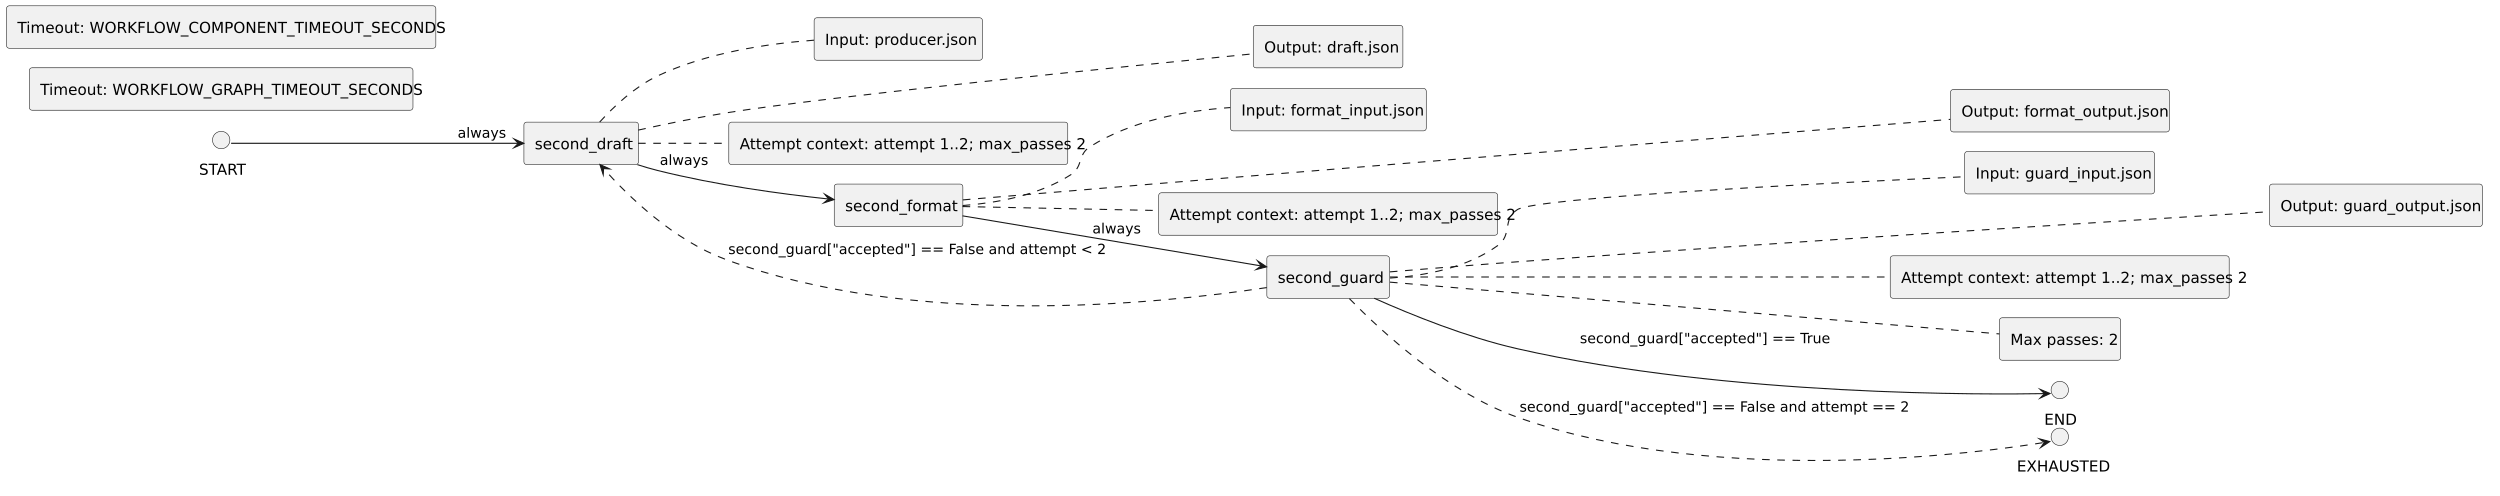
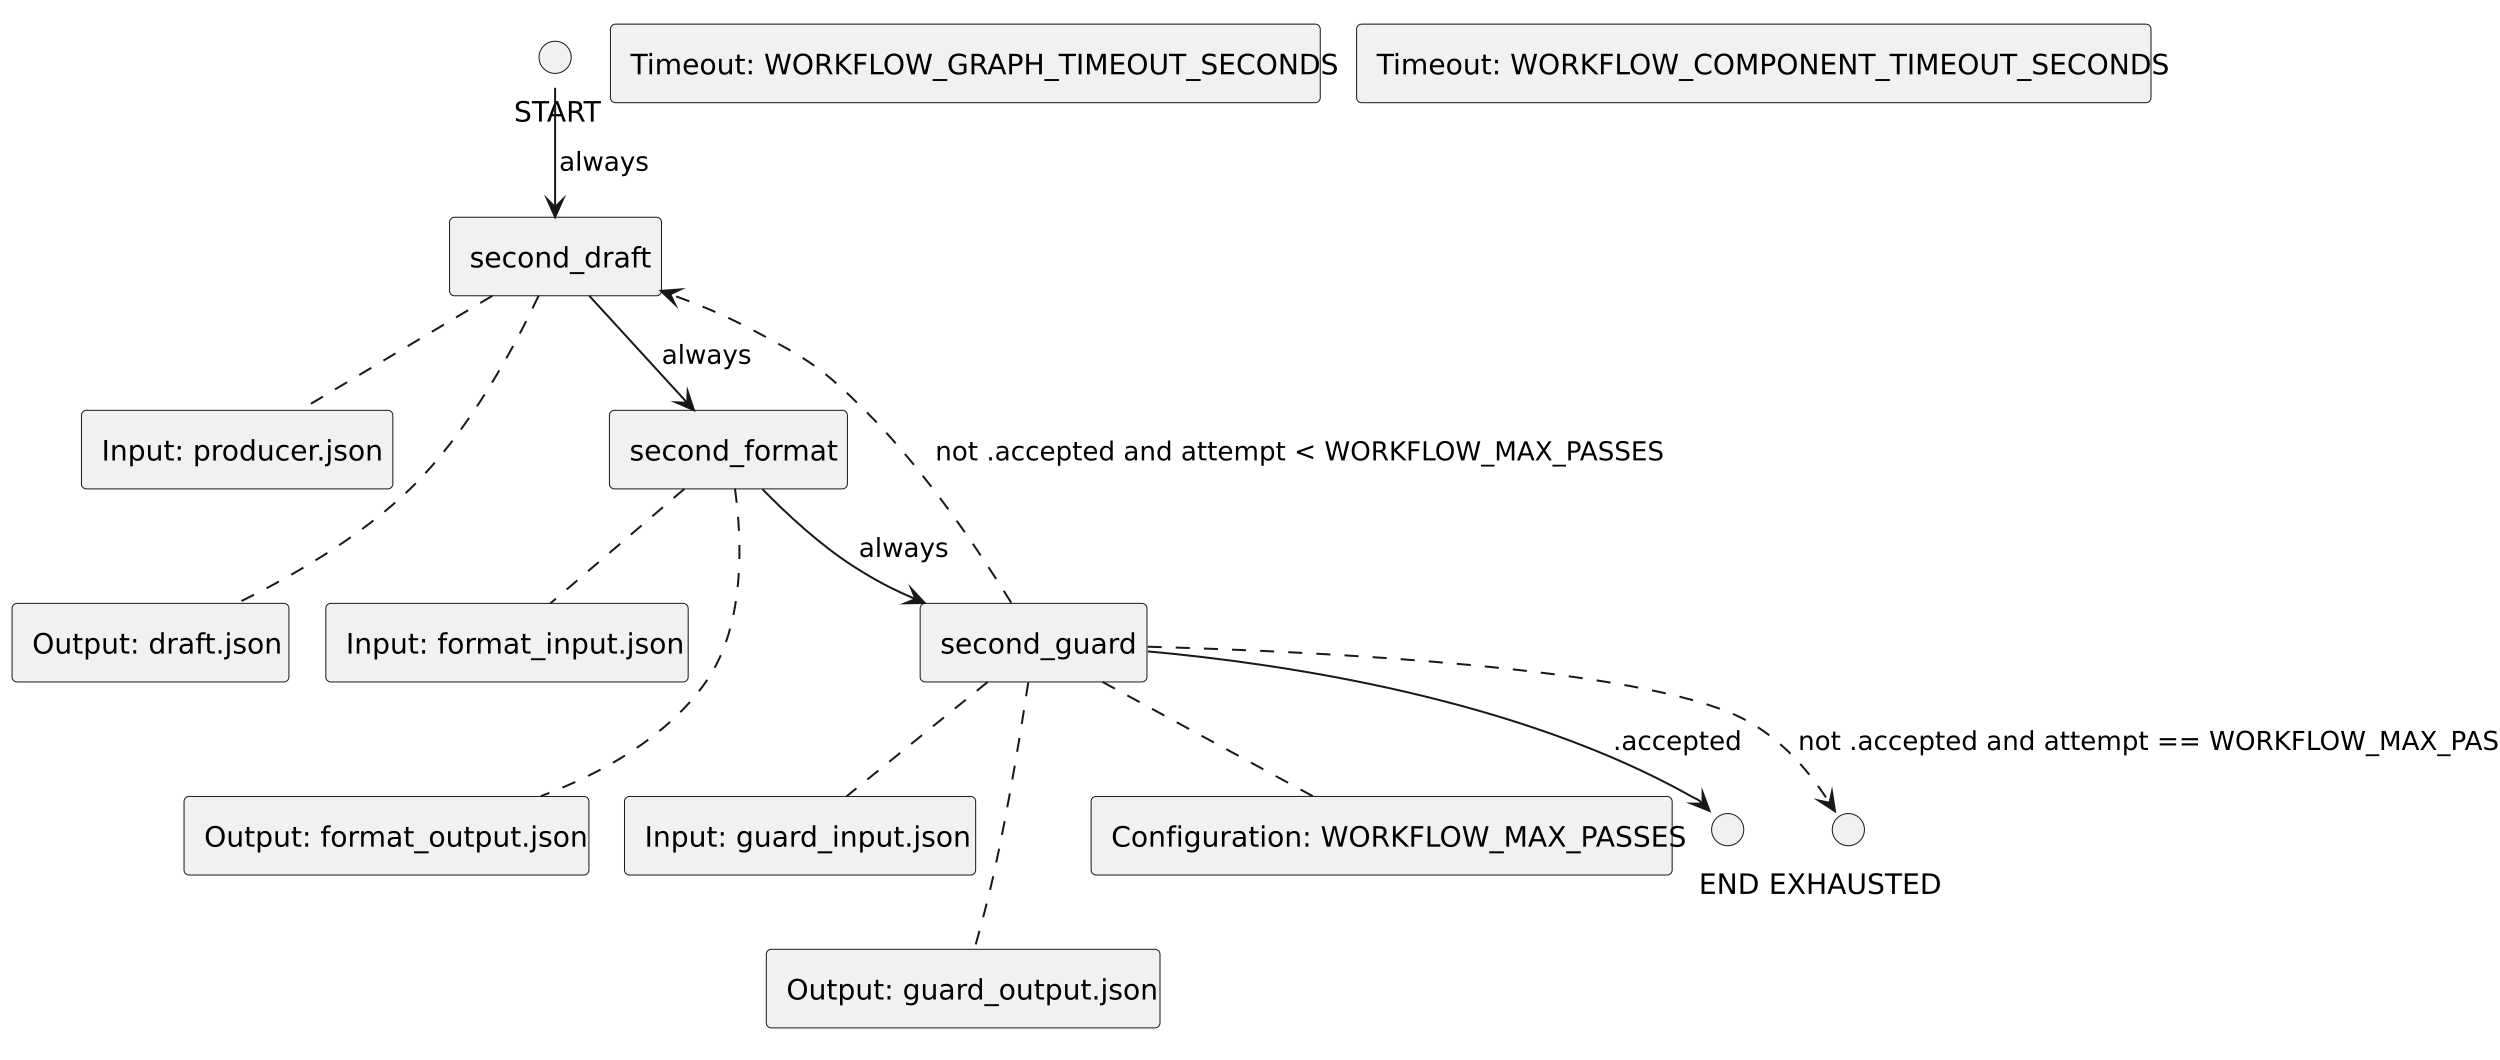
- <svg xmlns="http://www.w3.org/2000/svg" xmlns:xlink="http://www.w3.org/1999/xlink" version="1.1" data-diagram-type="DESCRIPTION" style="width:2300px;height:456px;background:#FFFFFF;" width="2300px" height="456px" viewBox="0 0 2300 456" zoomAndPan="magnify" preserveAspectRatio="none" contentStyleType="text/css">
+ <svg xmlns="http://www.w3.org/2000/svg" xmlns:xlink="http://www.w3.org/1999/xlink" version="1.1" data-diagram-type="DESCRIPTION" style="width:1243px;height:527px;background:#FFFFFF;" width="1243px" height="527px" viewBox="0 0 1243 527" zoomAndPan="magnify" preserveAspectRatio="none" contentStyleType="text/css">
  <defs />
  <g font-family="DejaVu Sans, Liberation Sans, Arial, sans-serif" lengthAdjust="spacing">
    <g class="entity" data-qualified-name="n0" id="ent0001" data-source-line="5">
      <a target="_top" href="//github.com/gorban/api-agent/blob/_____switch_branch_____/demo/contrived/workflows/components/second.md.html#node-second_draft" xlink:href="//github.com/gorban/api-agent/blob/_____switch_branch_____/demo/contrived/workflows/components/second.md.html#node-second_draft" xlink:type="simple" xlink:actuate="onRequest" xlink:show="new" title="//github.com/gorban/api-agent/blob/_____switch_branch_____/demo/contrived/workflows/components/second.md.html#node-second_draft" xlink:title="//github.com/gorban/api-agent/blob/_____switch_branch_____/demo/contrived/workflows/components/second.md.html#node-second_draft">
-         <rect x="482" y="112.341" width="105.386" height="39.068" fill="#F1F1F1" style="stroke:#181818;stroke-width:0.5;" rx="2.5" ry="2.5" />
-         <text x="492" y="137.307" fill="#000" font-size="14" textLength="85.386">second_draft</text>
+         <rect x="223.5" y="108" width="105.386" height="39.068" fill="#F1F1F1" style="stroke:#181818;stroke-width:0.5;" rx="2.5" ry="2.5" />
+         <text x="233.5" y="132.966" fill="#000" font-size="14" textLength="85.386">second_draft</text>
      </a>
    </g>
    <g class="entity" data-qualified-name="ref0" id="ent0002" data-source-line="6">
      <a target="_top" href="//github.com/gorban/api-agent/blob/_____switch_branch_____/demo/.private_resources/diagrams/contracts/643297b4e36b86651617e6d7.md.html" xlink:href="//github.com/gorban/api-agent/blob/_____switch_branch_____/demo/.private_resources/diagrams/contracts/643297b4e36b86651617e6d7.md.html" xlink:type="simple" xlink:actuate="onRequest" xlink:show="new" title="//github.com/gorban/api-agent/blob/_____switch_branch_____/demo/.private_resources/diagrams/contracts/643297b4e36b86651617e6d7.md.html" xlink:title="//github.com/gorban/api-agent/blob/_____switch_branch_____/demo/.private_resources/diagrams/contracts/643297b4e36b86651617e6d7.md.html">
-         <rect x="749" y="16.341" width="154.819" height="39.068" fill="#F1F1F1" style="stroke:#181818;stroke-width:0.5;" rx="2.5" ry="2.5" />
-         <text x="759" y="41.307" fill="#000" font-size="14" textLength="134.819">Input: producer.json</text>
+         <rect x="40.5" y="204" width="154.819" height="39.068" fill="#F1F1F1" style="stroke:#181818;stroke-width:0.5;" rx="2.5" ry="2.5" />
+         <text x="50.5" y="228.966" fill="#000" font-size="14" textLength="134.819">Input: producer.json</text>
      </a>
    </g>
    <g class="entity" data-qualified-name="ref1" id="ent0004" data-source-line="8">
      <a target="_top" href="//github.com/gorban/api-agent/blob/_____switch_branch_____/demo/.private_resources/diagrams/contracts/6e2646a2336694543b263556.md.html" xlink:href="//github.com/gorban/api-agent/blob/_____switch_branch_____/demo/.private_resources/diagrams/contracts/6e2646a2336694543b263556.md.html" xlink:type="simple" xlink:actuate="onRequest" xlink:show="new" title="//github.com/gorban/api-agent/blob/_____switch_branch_____/demo/.private_resources/diagrams/contracts/6e2646a2336694543b263556.md.html" xlink:title="//github.com/gorban/api-agent/blob/_____switch_branch_____/demo/.private_resources/diagrams/contracts/6e2646a2336694543b263556.md.html">
-         <rect x="1153" y="23.341" width="137.656" height="39.068" fill="#F1F1F1" style="stroke:#181818;stroke-width:0.5;" rx="2.5" ry="2.5" />
-         <text x="1163" y="48.307" fill="#000" font-size="14" textLength="117.656">Output: draft.json</text>
+         <rect x="6" y="300" width="137.656" height="39.068" fill="#F1F1F1" style="stroke:#181818;stroke-width:0.5;" rx="2.5" ry="2.5" />
+         <text x="16" y="324.966" fill="#000" font-size="14" textLength="117.656">Output: draft.json</text>
      </a>
    </g>
-     <g class="entity" data-qualified-name="context2" id="ent0007" data-source-line="11">
-       <rect x="670.5" y="112.341" width="311.843" height="39.068" fill="#F1F1F1" style="stroke:#181818;stroke-width:0.5;" rx="2.5" ry="2.5" />
-       <text x="680.5" y="137.307" fill="#000" font-size="14" textLength="291.843">Attempt context: attempt 1..2; max_passes 2</text>
+     <g class="entity" data-qualified-name="n1" id="ent0007" data-source-line="11">
+       <a target="_top" href="//github.com/gorban/api-agent/blob/_____switch_branch_____/demo/contrived/workflows/components/second.md.html#node-second_format" xlink:href="//github.com/gorban/api-agent/blob/_____switch_branch_____/demo/contrived/workflows/components/second.md.html#node-second_format" xlink:type="simple" xlink:actuate="onRequest" xlink:show="new" title="//github.com/gorban/api-agent/blob/_____switch_branch_____/demo/contrived/workflows/components/second.md.html#node-second_format" xlink:title="//github.com/gorban/api-agent/blob/_____switch_branch_____/demo/contrived/workflows/components/second.md.html#node-second_format">
+         <rect x="303" y="204" width="118.336" height="39.068" fill="#F1F1F1" style="stroke:#181818;stroke-width:0.5;" rx="2.5" ry="2.5" />
+         <text x="313" y="228.966" fill="#000" font-size="14" textLength="98.336">second_format</text>
+       </a>
    </g>
-     <g class="entity" data-qualified-name="n1" id="ent0009" data-source-line="13">
-       <a target="_top" href="//github.com/gorban/api-agent/blob/_____switch_branch_____/demo/contrived/workflows/components/second.md.html#node-second_format" xlink:href="//github.com/gorban/api-agent/blob/_____switch_branch_____/demo/contrived/workflows/components/second.md.html#node-second_format" xlink:type="simple" xlink:actuate="onRequest" xlink:show="new" title="//github.com/gorban/api-agent/blob/_____switch_branch_____/demo/contrived/workflows/components/second.md.html#node-second_format" xlink:title="//github.com/gorban/api-agent/blob/_____switch_branch_____/demo/contrived/workflows/components/second.md.html#node-second_format">
-         <rect x="767.5" y="169.341" width="118.336" height="39.068" fill="#F1F1F1" style="stroke:#181818;stroke-width:0.5;" rx="2.5" ry="2.5" />
-         <text x="777.5" y="194.307" fill="#000" font-size="14" textLength="98.336">second_format</text>
+     <g class="entity" data-qualified-name="ref2" id="ent0008" data-source-line="12">
+       <a target="_top" href="//github.com/gorban/api-agent/blob/_____switch_branch_____/demo/.private_resources/diagrams/contracts/61632a89e642e3e975c77dec.md.html" xlink:href="//github.com/gorban/api-agent/blob/_____switch_branch_____/demo/.private_resources/diagrams/contracts/61632a89e642e3e975c77dec.md.html" xlink:type="simple" xlink:actuate="onRequest" xlink:show="new" title="//github.com/gorban/api-agent/blob/_____switch_branch_____/demo/.private_resources/diagrams/contracts/61632a89e642e3e975c77dec.md.html" xlink:title="//github.com/gorban/api-agent/blob/_____switch_branch_____/demo/.private_resources/diagrams/contracts/61632a89e642e3e975c77dec.md.html">
+         <rect x="162" y="300" width="180.159" height="39.068" fill="#F1F1F1" style="stroke:#181818;stroke-width:0.5;" rx="2.5" ry="2.5" />
+         <text x="172" y="324.966" fill="#000" font-size="14" textLength="160.159">Input: format_input.json</text>
      </a>
    </g>
    <g class="entity" data-qualified-name="ref3" id="ent0010" data-source-line="14">
-       <a target="_top" href="//github.com/gorban/api-agent/blob/_____switch_branch_____/demo/.private_resources/diagrams/contracts/61632a89e642e3e975c77dec.md.html" xlink:href="//github.com/gorban/api-agent/blob/_____switch_branch_____/demo/.private_resources/diagrams/contracts/61632a89e642e3e975c77dec.md.html" xlink:type="simple" xlink:actuate="onRequest" xlink:show="new" title="//github.com/gorban/api-agent/blob/_____switch_branch_____/demo/.private_resources/diagrams/contracts/61632a89e642e3e975c77dec.md.html" xlink:title="//github.com/gorban/api-agent/blob/_____switch_branch_____/demo/.private_resources/diagrams/contracts/61632a89e642e3e975c77dec.md.html">
-         <rect x="1132" y="81.341" width="180.159" height="39.068" fill="#F1F1F1" style="stroke:#181818;stroke-width:0.5;" rx="2.5" ry="2.5" />
-         <text x="1142" y="106.307" fill="#000" font-size="14" textLength="160.159">Input: format_input.json</text>
+       <a target="_top" href="//github.com/gorban/api-agent/blob/_____switch_branch_____/demo/.private_resources/diagrams/contracts/d6d98c963356ebb15df82910.md.html" xlink:href="//github.com/gorban/api-agent/blob/_____switch_branch_____/demo/.private_resources/diagrams/contracts/d6d98c963356ebb15df82910.md.html" xlink:type="simple" xlink:actuate="onRequest" xlink:show="new" title="//github.com/gorban/api-agent/blob/_____switch_branch_____/demo/.private_resources/diagrams/contracts/d6d98c963356ebb15df82910.md.html" xlink:title="//github.com/gorban/api-agent/blob/_____switch_branch_____/demo/.private_resources/diagrams/contracts/d6d98c963356ebb15df82910.md.html">
+         <rect x="91.5" y="396" width="201.313" height="39.068" fill="#F1F1F1" style="stroke:#181818;stroke-width:0.5;" rx="2.5" ry="2.5" />
+         <text x="101.5" y="420.966" fill="#000" font-size="14" textLength="181.313">Output: format_output.json</text>
      </a>
    </g>
-     <g class="entity" data-qualified-name="ref4" id="ent0012" data-source-line="16">
-       <a target="_top" href="//github.com/gorban/api-agent/blob/_____switch_branch_____/demo/.private_resources/diagrams/contracts/d6d98c963356ebb15df82910.md.html" xlink:href="//github.com/gorban/api-agent/blob/_____switch_branch_____/demo/.private_resources/diagrams/contracts/d6d98c963356ebb15df82910.md.html" xlink:type="simple" xlink:actuate="onRequest" xlink:show="new" title="//github.com/gorban/api-agent/blob/_____switch_branch_____/demo/.private_resources/diagrams/contracts/d6d98c963356ebb15df82910.md.html" xlink:title="//github.com/gorban/api-agent/blob/_____switch_branch_____/demo/.private_resources/diagrams/contracts/d6d98c963356ebb15df82910.md.html">
-         <rect x="1794.5" y="82.341" width="201.313" height="39.068" fill="#F1F1F1" style="stroke:#181818;stroke-width:0.5;" rx="2.5" ry="2.5" />
-         <text x="1804.5" y="107.307" fill="#000" font-size="14" textLength="181.313">Output: format_output.json</text>
+     <g class="entity" data-qualified-name="n2" id="ent0013" data-source-line="17">
+       <a target="_top" href="//github.com/gorban/api-agent/blob/_____switch_branch_____/demo/contrived/workflows/components/second.md.html#node-second_guard" xlink:href="//github.com/gorban/api-agent/blob/_____switch_branch_____/demo/contrived/workflows/components/second.md.html#node-second_guard" xlink:type="simple" xlink:actuate="onRequest" xlink:show="new" title="//github.com/gorban/api-agent/blob/_____switch_branch_____/demo/contrived/workflows/components/second.md.html#node-second_guard" xlink:title="//github.com/gorban/api-agent/blob/_____switch_branch_____/demo/contrived/workflows/components/second.md.html#node-second_guard">
+         <rect x="457.5" y="300" width="112.778" height="39.068" fill="#F1F1F1" style="stroke:#181818;stroke-width:0.5;" rx="2.5" ry="2.5" />
+         <text x="467.5" y="324.966" fill="#000" font-size="14" textLength="92.778">second_guard</text>
      </a>
    </g>
-     <g class="entity" data-qualified-name="context5" id="ent0015" data-source-line="19">
-       <rect x="1066" y="177.341" width="311.843" height="39.068" fill="#F1F1F1" style="stroke:#181818;stroke-width:0.5;" rx="2.5" ry="2.5" />
-       <text x="1076" y="202.307" fill="#000" font-size="14" textLength="291.843">Attempt context: attempt 1..2; max_passes 2</text>
-     </g>
-     <g class="entity" data-qualified-name="n2" id="ent0017" data-source-line="21">
-       <a target="_top" href="//github.com/gorban/api-agent/blob/_____switch_branch_____/demo/contrived/workflows/components/second.md.html#node-second_guard" xlink:href="//github.com/gorban/api-agent/blob/_____switch_branch_____/demo/contrived/workflows/components/second.md.html#node-second_guard" xlink:type="simple" xlink:actuate="onRequest" xlink:show="new" title="//github.com/gorban/api-agent/blob/_____switch_branch_____/demo/contrived/workflows/components/second.md.html#node-second_guard" xlink:title="//github.com/gorban/api-agent/blob/_____switch_branch_____/demo/contrived/workflows/components/second.md.html#node-second_guard">
-         <rect x="1165.5" y="235.341" width="112.778" height="39.068" fill="#F1F1F1" style="stroke:#181818;stroke-width:0.5;" rx="2.5" ry="2.5" />
-         <text x="1175.5" y="260.307" fill="#000" font-size="14" textLength="92.778">second_guard</text>
+     <g class="entity" data-qualified-name="ref4" id="ent0014" data-source-line="18">
+       <a target="_top" href="//github.com/gorban/api-agent/blob/_____switch_branch_____/demo/.private_resources/diagrams/contracts/3e94d047444a7f99b8cc5306.md.html" xlink:href="//github.com/gorban/api-agent/blob/_____switch_branch_____/demo/.private_resources/diagrams/contracts/3e94d047444a7f99b8cc5306.md.html" xlink:type="simple" xlink:actuate="onRequest" xlink:show="new" title="//github.com/gorban/api-agent/blob/_____switch_branch_____/demo/.private_resources/diagrams/contracts/3e94d047444a7f99b8cc5306.md.html" xlink:title="//github.com/gorban/api-agent/blob/_____switch_branch_____/demo/.private_resources/diagrams/contracts/3e94d047444a7f99b8cc5306.md.html">
+         <rect x="310.5" y="396" width="174.601" height="39.068" fill="#F1F1F1" style="stroke:#181818;stroke-width:0.5;" rx="2.5" ry="2.5" />
+         <text x="320.5" y="420.966" fill="#000" font-size="14" textLength="154.601">Input: guard_input.json</text>
      </a>
    </g>
-     <g class="entity" data-qualified-name="ref6" id="ent0018" data-source-line="22">
-       <a target="_top" href="//github.com/gorban/api-agent/blob/_____switch_branch_____/demo/.private_resources/diagrams/contracts/3e94d047444a7f99b8cc5306.md.html" xlink:href="//github.com/gorban/api-agent/blob/_____switch_branch_____/demo/.private_resources/diagrams/contracts/3e94d047444a7f99b8cc5306.md.html" xlink:type="simple" xlink:actuate="onRequest" xlink:show="new" title="//github.com/gorban/api-agent/blob/_____switch_branch_____/demo/.private_resources/diagrams/contracts/3e94d047444a7f99b8cc5306.md.html" xlink:title="//github.com/gorban/api-agent/blob/_____switch_branch_____/demo/.private_resources/diagrams/contracts/3e94d047444a7f99b8cc5306.md.html">
-         <rect x="1807.5" y="139.341" width="174.601" height="39.068" fill="#F1F1F1" style="stroke:#181818;stroke-width:0.5;" rx="2.5" ry="2.5" />
-         <text x="1817.5" y="164.307" fill="#000" font-size="14" textLength="154.601">Input: guard_input.json</text>
+     <g class="entity" data-qualified-name="ref5" id="ent0016" data-source-line="20">
+       <a target="_top" href="//github.com/gorban/api-agent/blob/_____switch_branch_____/demo/.private_resources/diagrams/contracts/8a7a797c46e994938c39c038.md.html" xlink:href="//github.com/gorban/api-agent/blob/_____switch_branch_____/demo/.private_resources/diagrams/contracts/8a7a797c46e994938c39c038.md.html" xlink:type="simple" xlink:actuate="onRequest" xlink:show="new" title="//github.com/gorban/api-agent/blob/_____switch_branch_____/demo/.private_resources/diagrams/contracts/8a7a797c46e994938c39c038.md.html" xlink:title="//github.com/gorban/api-agent/blob/_____switch_branch_____/demo/.private_resources/diagrams/contracts/8a7a797c46e994938c39c038.md.html">
+         <rect x="381" y="472" width="195.755" height="39.068" fill="#F1F1F1" style="stroke:#181818;stroke-width:0.5;" rx="2.5" ry="2.5" />
+         <text x="391" y="496.966" fill="#000" font-size="14" textLength="175.755">Output: guard_output.json</text>
      </a>
    </g>
-     <g class="entity" data-qualified-name="ref7" id="ent0020" data-source-line="24">
-       <a target="_top" href="//github.com/gorban/api-agent/blob/_____switch_branch_____/demo/.private_resources/diagrams/contracts/8a7a797c46e994938c39c038.md.html" xlink:href="//github.com/gorban/api-agent/blob/_____switch_branch_____/demo/.private_resources/diagrams/contracts/8a7a797c46e994938c39c038.md.html" xlink:type="simple" xlink:actuate="onRequest" xlink:show="new" title="//github.com/gorban/api-agent/blob/_____switch_branch_____/demo/.private_resources/diagrams/contracts/8a7a797c46e994938c39c038.md.html" xlink:title="//github.com/gorban/api-agent/blob/_____switch_branch_____/demo/.private_resources/diagrams/contracts/8a7a797c46e994938c39c038.md.html">
-         <rect x="2088" y="169.341" width="195.755" height="39.068" fill="#F1F1F1" style="stroke:#181818;stroke-width:0.5;" rx="2.5" ry="2.5" />
-         <text x="2098" y="194.307" fill="#000" font-size="14" textLength="175.755">Output: guard_output.json</text>
+     <g class="entity" data-qualified-name="timeout6" id="ent0019" data-source-line="23">
+       <a target="_top" href="//github.com/gorban/api-agent/blob/_____switch_branch_____/demo/.private_resources/diagrams/contracts/329e688a20c84ebb17c7ac2f.md.html" xlink:href="//github.com/gorban/api-agent/blob/_____switch_branch_____/demo/.private_resources/diagrams/contracts/329e688a20c84ebb17c7ac2f.md.html" xlink:type="simple" xlink:actuate="onRequest" xlink:show="new" title="//github.com/gorban/api-agent/blob/_____switch_branch_____/demo/.private_resources/diagrams/contracts/329e688a20c84ebb17c7ac2f.md.html" xlink:title="//github.com/gorban/api-agent/blob/_____switch_branch_____/demo/.private_resources/diagrams/contracts/329e688a20c84ebb17c7ac2f.md.html">
+         <rect x="303.5" y="12" width="352.933" height="39.068" fill="#F1F1F1" style="stroke:#181818;stroke-width:0.5;" rx="2.5" ry="2.5" />
+         <text x="313.5" y="36.966" fill="#000" font-size="14" textLength="332.933">Timeout: WORKFLOW_GRAPH_TIMEOUT_SECONDS</text>
      </a>
    </g>
-     <g class="entity" data-qualified-name="context8" id="ent0023" data-source-line="27">
-       <rect x="1739" y="235.341" width="311.843" height="39.068" fill="#F1F1F1" style="stroke:#181818;stroke-width:0.5;" rx="2.5" ry="2.5" />
-       <text x="1749" y="260.307" fill="#000" font-size="14" textLength="291.843">Attempt context: attempt 1..2; max_passes 2</text>
-     </g>
-     <g class="entity" data-qualified-name="timeout9" id="ent0025" data-source-line="29">
-       <a target="_top" href="//github.com/gorban/api-agent/blob/_____switch_branch_____/demo/.private_resources/diagrams/contracts/2604027eb0c68c41f586b261.md.html" xlink:href="//github.com/gorban/api-agent/blob/_____switch_branch_____/demo/.private_resources/diagrams/contracts/2604027eb0c68c41f586b261.md.html" xlink:type="simple" xlink:actuate="onRequest" xlink:show="new" title="//github.com/gorban/api-agent/blob/_____switch_branch_____/demo/.private_resources/diagrams/contracts/2604027eb0c68c41f586b261.md.html" xlink:title="//github.com/gorban/api-agent/blob/_____switch_branch_____/demo/.private_resources/diagrams/contracts/2604027eb0c68c41f586b261.md.html">
-         <rect x="27" y="62.341" width="352.933" height="39.068" fill="#F1F1F1" style="stroke:#181818;stroke-width:0.5;" rx="2.5" ry="2.5" />
-         <text x="37" y="87.307" fill="#000" font-size="14" textLength="332.933">Timeout: WORKFLOW_GRAPH_TIMEOUT_SECONDS</text>
+     <g class="entity" data-qualified-name="timeout7" id="ent0020" data-source-line="24">
+       <a target="_top" href="//github.com/gorban/api-agent/blob/_____switch_branch_____/demo/.private_resources/diagrams/contracts/ebbb83774f200a76ec64968c.md.html" xlink:href="//github.com/gorban/api-agent/blob/_____switch_branch_____/demo/.private_resources/diagrams/contracts/ebbb83774f200a76ec64968c.md.html" xlink:type="simple" xlink:actuate="onRequest" xlink:show="new" title="//github.com/gorban/api-agent/blob/_____switch_branch_____/demo/.private_resources/diagrams/contracts/ebbb83774f200a76ec64968c.md.html" xlink:title="//github.com/gorban/api-agent/blob/_____switch_branch_____/demo/.private_resources/diagrams/contracts/ebbb83774f200a76ec64968c.md.html">
+         <rect x="674.5" y="12" width="394.974" height="39.068" fill="#F1F1F1" style="stroke:#181818;stroke-width:0.5;" rx="2.5" ry="2.5" />
+         <text x="684.5" y="36.966" fill="#000" font-size="14" textLength="374.974">Timeout: WORKFLOW_COMPONENT_TIMEOUT_SECONDS</text>
      </a>
    </g>
-     <g class="entity" data-qualified-name="timeout10" id="ent0026" data-source-line="30">
-       <a target="_top" href="//github.com/gorban/api-agent/blob/_____switch_branch_____/demo/.private_resources/diagrams/contracts/7664e191475b515a9f64e8f6.md.html" xlink:href="//github.com/gorban/api-agent/blob/_____switch_branch_____/demo/.private_resources/diagrams/contracts/7664e191475b515a9f64e8f6.md.html" xlink:type="simple" xlink:actuate="onRequest" xlink:show="new" title="//github.com/gorban/api-agent/blob/_____switch_branch_____/demo/.private_resources/diagrams/contracts/7664e191475b515a9f64e8f6.md.html" xlink:title="//github.com/gorban/api-agent/blob/_____switch_branch_____/demo/.private_resources/diagrams/contracts/7664e191475b515a9f64e8f6.md.html">
-         <rect x="6" y="5.341" width="394.974" height="39.068" fill="#F1F1F1" style="stroke:#181818;stroke-width:0.5;" rx="2.5" ry="2.5" />
-         <text x="16" y="30.307" fill="#000" font-size="14" textLength="374.974">Timeout: WORKFLOW_COMPONENT_TIMEOUT_SECONDS</text>
+     <g class="entity" data-qualified-name="passlimit8" id="ent0021" data-source-line="25">
+       <a target="_top" href="//github.com/gorban/api-agent/blob/_____switch_branch_____/demo/.private_resources/diagrams/contracts/c65cad9d1bbf9d40211f06b3.md.html" xlink:href="//github.com/gorban/api-agent/blob/_____switch_branch_____/demo/.private_resources/diagrams/contracts/c65cad9d1bbf9d40211f06b3.md.html" xlink:type="simple" xlink:actuate="onRequest" xlink:show="new" title="//github.com/gorban/api-agent/blob/_____switch_branch_____/demo/.private_resources/diagrams/contracts/c65cad9d1bbf9d40211f06b3.md.html" xlink:title="//github.com/gorban/api-agent/blob/_____switch_branch_____/demo/.private_resources/diagrams/contracts/c65cad9d1bbf9d40211f06b3.md.html">
+         <rect x="542.5" y="396" width="288.897" height="39.068" fill="#F1F1F1" style="stroke:#181818;stroke-width:0.5;" rx="2.5" ry="2.5" />
+         <text x="552.5" y="420.966" fill="#000" font-size="14" textLength="268.897">Configuration: WORKFLOW_MAX_PASSES</text>
      </a>
    </g>
-     <g class="entity" data-qualified-name="budget11" id="ent0027" data-source-line="31">
-       <a target="_top" href="//github.com/gorban/api-agent/blob/_____switch_branch_____/demo/contrived/workflows/components/second.md.html#components" xlink:href="//github.com/gorban/api-agent/blob/_____switch_branch_____/demo/contrived/workflows/components/second.md.html#components" xlink:type="simple" xlink:actuate="onRequest" xlink:show="new" title="//github.com/gorban/api-agent/blob/_____switch_branch_____/demo/contrived/workflows/components/second.md.html#components" xlink:title="//github.com/gorban/api-agent/blob/_____switch_branch_____/demo/contrived/workflows/components/second.md.html#components">
-         <rect x="1839.5" y="292.341" width="111.476" height="39.068" fill="#F1F1F1" style="stroke:#181818;stroke-width:0.5;" rx="2.5" ry="2.5" />
-         <text x="1849.5" y="317.307" fill="#000" font-size="14" textLength="91.476">Max passes: 2</text>
-       </a>
+     <g class="entity" data-qualified-name="start" id="ent0023" data-source-line="27">
+       <ellipse cx="276" cy="28.5" rx="8" ry="8" fill="#F1F1F1" style="stroke:#181818;stroke-width:0.5;" />
+       <text x="255.546" y="60.466" fill="#000" font-size="14" textLength="40.908">START</text>
    </g>
-     <g class="entity" data-qualified-name="start" id="ent0029" data-source-line="33">
-       <ellipse cx="203.5" cy="128.841" rx="8" ry="8" fill="#F1F1F1" style="stroke:#181818;stroke-width:0.5;" />
-       <text x="183.046" y="160.807" fill="#000" font-size="14" textLength="40.908">START</text>
+     <g class="entity" data-qualified-name="end" id="ent0027" data-source-line="31">
+       <ellipse cx="859" cy="412.5" rx="8" ry="8" fill="#F1F1F1" style="stroke:#181818;stroke-width:0.5;" />
+       <text x="844.678" y="444.466" fill="#000" font-size="14" textLength="28.644">END</text>
    </g>
-     <g class="entity" data-qualified-name="end" id="ent0033" data-source-line="37">
-       <ellipse cx="1895" cy="358.841" rx="8" ry="8" fill="#F1F1F1" style="stroke:#181818;stroke-width:0.5;" />
-       <text x="1880.678" y="390.807" fill="#000" font-size="14" textLength="28.644">END</text>
-     </g>
-     <g class="entity" data-qualified-name="exhausted" id="ent0036" data-source-line="40">
-       <ellipse cx="1895" cy="401.841" rx="8" ry="8" fill="#F1F1F1" style="stroke:#181818;stroke-width:0.5;" />
-       <text x="1855.492" y="433.807" fill="#000" font-size="14" textLength="79.016">EXHAUSTED</text>
+     <g class="entity" data-qualified-name="exhausted" id="ent0030" data-source-line="34">
+       <ellipse cx="919" cy="412.5" rx="8" ry="8" fill="#F1F1F1" style="stroke:#181818;stroke-width:0.5;" />
+       <text x="879.492" y="444.466" fill="#000" font-size="14" textLength="79.016">EXHAUSTED</text>
    </g>
    <g class="link" data-entity-1="ent0001" data-entity-2="ent0002" id="lnk3" data-link-type="association">
-       <path d="M551.676,112.327 C564.583,98.149 583.941,79.774 605,69.841 C649.842,48.692 704.967,40.192 748.881,36.979" style="stroke:#181818;stroke-width:1;stroke-dasharray:7,7;" fill="none" />
+       <path d="M244.784,147.071 C217.085,163.551 176.831,187.499 149.151,203.967" style="stroke:#181818;stroke-width:1;stroke-dasharray:7,7;" fill="none" />
    </g>
    <g class="link" data-entity-1="ent0001" data-entity-2="ent0004" id="lnk5" data-link-type="association">
-       <path d="M587.195,119.684 C611.597,114.262 641.187,108.142 668,103.841 C759.794,89.116 1026.223,62.045 1152.749,49.521" style="stroke:#181818;stroke-width:1;stroke-dasharray:7,7;" fill="none" />
+       <path d="M267.802,147.048 C256.324,171.401 233.516,214.409 204,243 C179.024,267.194 144.85,286.745 117.951,299.886" style="stroke:#181818;stroke-width:1;stroke-dasharray:7,7;" fill="none" />
    </g>
-     <g class="link" data-entity-1="ent0001" data-entity-2="ent0007" id="lnk8" data-link-type="association">
-       <path d="M587.012,131.841 C610.694,131.841 640.176,131.841 670.249,131.841" style="stroke:#181818;stroke-width:1;stroke-dasharray:7,7;" fill="none" />
+     <g class="link" data-entity-1="ent0007" data-entity-2="ent0008" id="lnk9" data-link-type="association">
+       <path d="M340.268,243.071 C320.983,259.551 292.958,283.499 273.687,299.967" style="stroke:#181818;stroke-width:1;stroke-dasharray:7,7;" fill="none" />
    </g>
-     <g class="link" data-entity-1="ent0009" data-entity-2="ent0010" id="lnk11" data-link-type="association">
-       <path d="M885.689,189.107 C917.242,186.764 955.667,179.667 985,160.841 C996.828,153.25 991.092,142.306 1003,134.841 C1041.053,110.985 1089.979,101.849 1131.835,98.954" style="stroke:#181818;stroke-width:1;stroke-dasharray:7,7;" fill="none" />
+     <g class="link" data-entity-1="ent0007" data-entity-2="ent0010" id="lnk11" data-link-type="association">
+       <path d="M365.42,243.042 C368.839,267.388 371.067,310.388 351,339 C331.611,366.645 299.336,384.492 268.912,395.848" style="stroke:#181818;stroke-width:1;stroke-dasharray:7,7;" fill="none" />
    </g>
-     <g class="link" data-entity-1="ent0009" data-entity-2="ent0012" id="lnk13" data-link-type="association">
-       <path d="M885.816,183.903 C934.1,179.826 1004.504,173.908 1066,168.841 C1328.851,147.185 1638.696,122.279 1794.259,109.817" style="stroke:#181818;stroke-width:1;stroke-dasharray:7,7;" fill="none" />
+     <g class="link" data-entity-1="ent0013" data-entity-2="ent0014" id="lnk15" data-link-type="association">
+       <path d="M491.082,339.071 C470.746,355.551 441.192,379.499 420.87,395.967" style="stroke:#181818;stroke-width:1;stroke-dasharray:7,7;" fill="none" />
    </g>
-     <g class="link" data-entity-1="ent0009" data-entity-2="ent0015" id="lnk16" data-link-type="association">
-       <path d="M885.562,190.021 C933.023,190.986 1002.39,192.397 1065.743,193.685" style="stroke:#181818;stroke-width:1;stroke-dasharray:7,7;" fill="none" />
+     <g class="link" data-entity-1="ent0013" data-entity-2="ent0016" id="lnk17" data-link-type="association">
+       <path d="M511.262,339.245 C507.815,362.007 501.434,401.51 494,435 C491.253,447.375 487.54,461.131 484.495,471.851" style="stroke:#181818;stroke-width:1;stroke-dasharray:7,7;" fill="none" />
    </g>
-     <g class="link" data-entity-1="ent0017" data-entity-2="ent0018" id="lnk19" data-link-type="association">
-       <path d="M1278.865,255.811 C1310.595,253.741 1349.537,246.516 1378,225.841 C1391.517,216.023 1381.933,201.854 1396,192.841 C1412.999,181.95 1669.198,168.896 1807.299,162.601" style="stroke:#181818;stroke-width:1;stroke-dasharray:7,7;" fill="none" />
+     <g class="link" data-entity-1="ent0013" data-entity-2="ent0021" id="lnk22" data-link-type="association">
+       <path d="M548.179,339.071 C578.509,355.551 622.584,379.499 652.892,395.967" style="stroke:#181818;stroke-width:1;stroke-dasharray:7,7;" fill="none" />
    </g>
-     <g class="link" data-entity-1="ent0017" data-entity-2="ent0020" id="lnk21" data-link-type="association">
-       <path d="M1278.69,250.122 C1312.592,247.302 1356.782,243.72 1396,240.841 C1645.172,222.549 1938.839,203.983 2087.794,194.779" style="stroke:#181818;stroke-width:1;stroke-dasharray:7,7;" fill="none" />
+     <g class="link" data-entity-1="ent0023" data-entity-2="ent0001" id="lnk24" data-link-type="dependency">
+       <polygon points="276,107.92,280,98.92,276,102.92,272,98.92,276,107.92" fill="#181818" style="stroke:#181818;stroke-width:1;stroke-linejoin:miter;stroke-miterlimit:10;" />
+       <path d="M276,43.652 C276,59.506 276,83.759 276,102.92" style="stroke:#181818;stroke-width:1;" fill="none" />
+       <text x="278" y="84.897" fill="#000" font-size="13" textLength="41.015">always</text>
    </g>
-     <g class="link" data-entity-1="ent0017" data-entity-2="ent0023" id="lnk24" data-link-type="association">
-       <path d="M1278.768,254.841 C1378.695,254.841 1591.549,254.841 1738.677,254.841" style="stroke:#181818;stroke-width:1;stroke-dasharray:7,7;" fill="none" />
+     <g class="link" data-entity-1="ent0001" data-entity-2="ent0007" id="lnk25" data-link-type="dependency">
+       <polygon points="345.044,203.967,341.921,194.627,341.669,200.278,336.018,200.027,345.044,203.967" fill="#181818" style="stroke:#181818;stroke-width:1;stroke-linejoin:miter;stroke-miterlimit:10;" />
+       <path d="M292.991,147.071 C308.068,163.551 326.603,183.81 341.669,200.278" style="stroke:#181818;stroke-width:1;" fill="none" />
+       <text x="329" y="180.897" fill="#000" font-size="13" textLength="41.015">always</text>
    </g>
-     <g class="link" data-entity-1="ent0017" data-entity-2="ent0027" id="lnk28" data-link-type="association">
-       <path d="M1278.768,259.578 C1405.505,270.344 1713.892,296.541 1839.453,307.207" style="stroke:#181818;stroke-width:1;stroke-dasharray:7,7;" fill="none" />
+     <g class="link" data-entity-1="ent0007" data-entity-2="ent0013" id="lnk26" data-link-type="dependency">
+       <polygon points="459.779,299.812,453.064,292.606,455.178,297.853,449.931,299.967,459.779,299.812" fill="#181818" style="stroke:#181818;stroke-width:1;stroke-linejoin:miter;stroke-miterlimit:10;" />
+       <path d="M379.072,243.187 C391.023,255.442 407.86,271.147 425,282 C435.723,288.79 443.323,292.807 455.178,297.853" style="stroke:#181818;stroke-width:1;" fill="none" />
+       <text x="427" y="276.897" fill="#000" font-size="13" textLength="41.015">always</text>
    </g>
-     <g class="link" data-entity-1="ent0029" data-entity-2="ent0001" id="lnk30" data-link-type="dependency">
-       <polygon points="481.924,131.841,472.924,127.841,476.924,131.841,472.924,135.841,481.924,131.841" fill="#181818" style="stroke:#181818;stroke-width:1;stroke-linejoin:miter;stroke-miterlimit:10;" />
-       <path d="M212.633,131.841 C249.294,131.841 395.917,131.841 476.924,131.841" style="stroke:#181818;stroke-width:1;" fill="none" />
-       <text x="421" y="126.738" fill="#000" font-size="13" textLength="41.015">always</text>
+     <g class="link" data-entity-1="ent0013" data-entity-2="ent0027" id="lnk28" data-link-type="dependency">
+       <polygon points="849.984,403.17,846.547,393.94,846.486,399.597,840.83,399.536,849.984,403.17" fill="#181818" style="stroke:#181818;stroke-width:1;stroke-linejoin:miter;stroke-miterlimit:10;" />
+       <path d="M570.698,323.878 C638.818,330.044 754.701,347.387 841,396 C844.28,397.847 843.848,396.901 846.486,399.597" style="stroke:#181818;stroke-width:1;" fill="none" />
+       <text x="802" y="372.897" fill="#000" font-size="13" textLength="58.604">.accepted</text>
    </g>
-     <g class="link" data-entity-1="ent0001" data-entity-2="ent0009" id="lnk31" data-link-type="dependency">
-       <polygon points="767.313,183.625,758.789,178.691,762.341,183.093,757.938,186.645,767.313,183.625" fill="#181818" style="stroke:#181818;stroke-width:1;stroke-linejoin:miter;stroke-miterlimit:10;" />
-       <path d="M586.379,151.458 C592.595,153.463 598.904,155.319 605,156.841 C659.231,170.383 717.521,178.301 762.341,183.093" style="stroke:#181818;stroke-width:1;" fill="none" />
-       <text x="607" y="151.738" fill="#000" font-size="13" textLength="41.015">always</text>
+     <g class="link" data-entity-1="ent0013" data-entity-2="ent0001" id="lnk29" data-link-type="dependency">
+       <polygon points="328.56,144.62,335.684,151.422,333.267,146.307,338.382,143.89,328.56,144.62" fill="#181818" style="stroke:#181818;stroke-width:1;stroke-linejoin:miter;stroke-miterlimit:10;" />
+       <path d="M502.782,299.672 C487.99,275.773 460.271,234.047 430,204 C408.988,183.144 402.153,178.873 376,165 C361.143,157.119 348.919,151.915 333.267,146.307" style="stroke:#181818;stroke-width:1;stroke-dasharray:7,7;" fill="none" />
+       <text x="465" y="228.897" fill="#000" font-size="13" textLength="333.957">not .accepted and attempt &lt; WORKFLOW_MAX_PASSES</text>
    </g>
-     <g class="link" data-entity-1="ent0009" data-entity-2="ent0017" id="lnk32" data-link-type="dependency">
-       <polygon points="1165.247,245.49,1157.033,240.056,1160.316,244.663,1155.71,247.946,1165.247,245.49" fill="#181818" style="stroke:#181818;stroke-width:1;stroke-linejoin:miter;stroke-miterlimit:10;" />
-       <path d="M885.562,198.58 C960.815,211.201 1086.211,232.233 1160.316,244.663" style="stroke:#181818;stroke-width:1;" fill="none" />
-       <text x="1005" y="214.738" fill="#000" font-size="13" textLength="41.015">always</text>
-     </g>
-     <g class="link" data-entity-1="ent0017" data-entity-2="ent0033" id="lnk34" data-link-type="dependency">
-       <polygon points="1885.965,362.02,1876.892,358.188,1880.966,362.113,1877.041,366.187,1885.965,362.02" fill="#181818" style="stroke:#181818;stroke-width:1;stroke-linejoin:miter;stroke-miterlimit:10;" />
-       <path d="M1264.271,274.389 C1298.691,289.754 1349.448,310.27 1396,320.841 C1590.996,365.122 1833.578,362.995 1880.966,362.113" style="stroke:#181818;stroke-width:1;" fill="none" />
-       <text x="1453.5" y="315.738" fill="#000" font-size="13" textLength="210.028">second_guard["accepted"] == True</text>
-     </g>
-     <g class="link" data-entity-1="ent0017" data-entity-2="ent0001" id="lnk35" data-link-type="dependency">
-       <polygon points="551.931,151.371,554.955,160.745,555.267,155.096,560.915,155.408,551.931,151.371" fill="#181818" style="stroke:#181818;stroke-width:1;stroke-linejoin:miter;stroke-miterlimit:10;" />
-       <path d="M1165.43,264.574 C1063.208,280.052 840.067,302.456 668,238.841 C619.19,220.796 578.202,180.714 555.267,155.096" style="stroke:#181818;stroke-width:1;stroke-dasharray:7,7;" fill="none" />
-       <text x="670" y="233.738" fill="#000" font-size="13" textLength="313.586">second_guard["accepted"] == False and attempt &lt; 2</text>
-     </g>
-     <g class="link" data-entity-1="ent0017" data-entity-2="ent0036" id="lnk37" data-link-type="dependency">
-       <polygon points="1885.755,406.245,1876.229,403.747,1880.821,407.051,1877.517,411.642,1885.755,406.245" fill="#181818" style="stroke:#181818;stroke-width:1;stroke-linejoin:miter;stroke-miterlimit:10;" />
-       <path d="M1241.42,274.727 C1270.752,304.829 1331.396,360.884 1396,383.841 C1583.95,450.629 1832.239,414.976 1880.821,407.051" style="stroke:#181818;stroke-width:1;stroke-dasharray:7,7;" fill="none" />
-       <text x="1398" y="378.738" fill="#000" font-size="13" textLength="321.022">second_guard["accepted"] == False and attempt == 2</text>
+     <g class="link" data-entity-1="ent0013" data-entity-2="ent0030" id="lnk31" data-link-type="dependency">
+       <polygon points="912.368,403.371,910.848,393.64,909.657,399.17,904.127,397.978,912.368,403.371" fill="#181818" style="stroke:#181818;stroke-width:1;stroke-linejoin:miter;stroke-miterlimit:10;" />
+       <path d="M570.58,321.546 C656.601,323.937 815.608,331.737 866,357 C886.875,367.465 900.913,385.623 909.657,399.17" style="stroke:#181818;stroke-width:1;stroke-dasharray:7,7;" fill="none" />
+       <text x="894" y="372.897" fill="#000" font-size="13" textLength="341.393">not .accepted and attempt == WORKFLOW_MAX_PASSES</text>
    </g>
  </g>
</svg>
